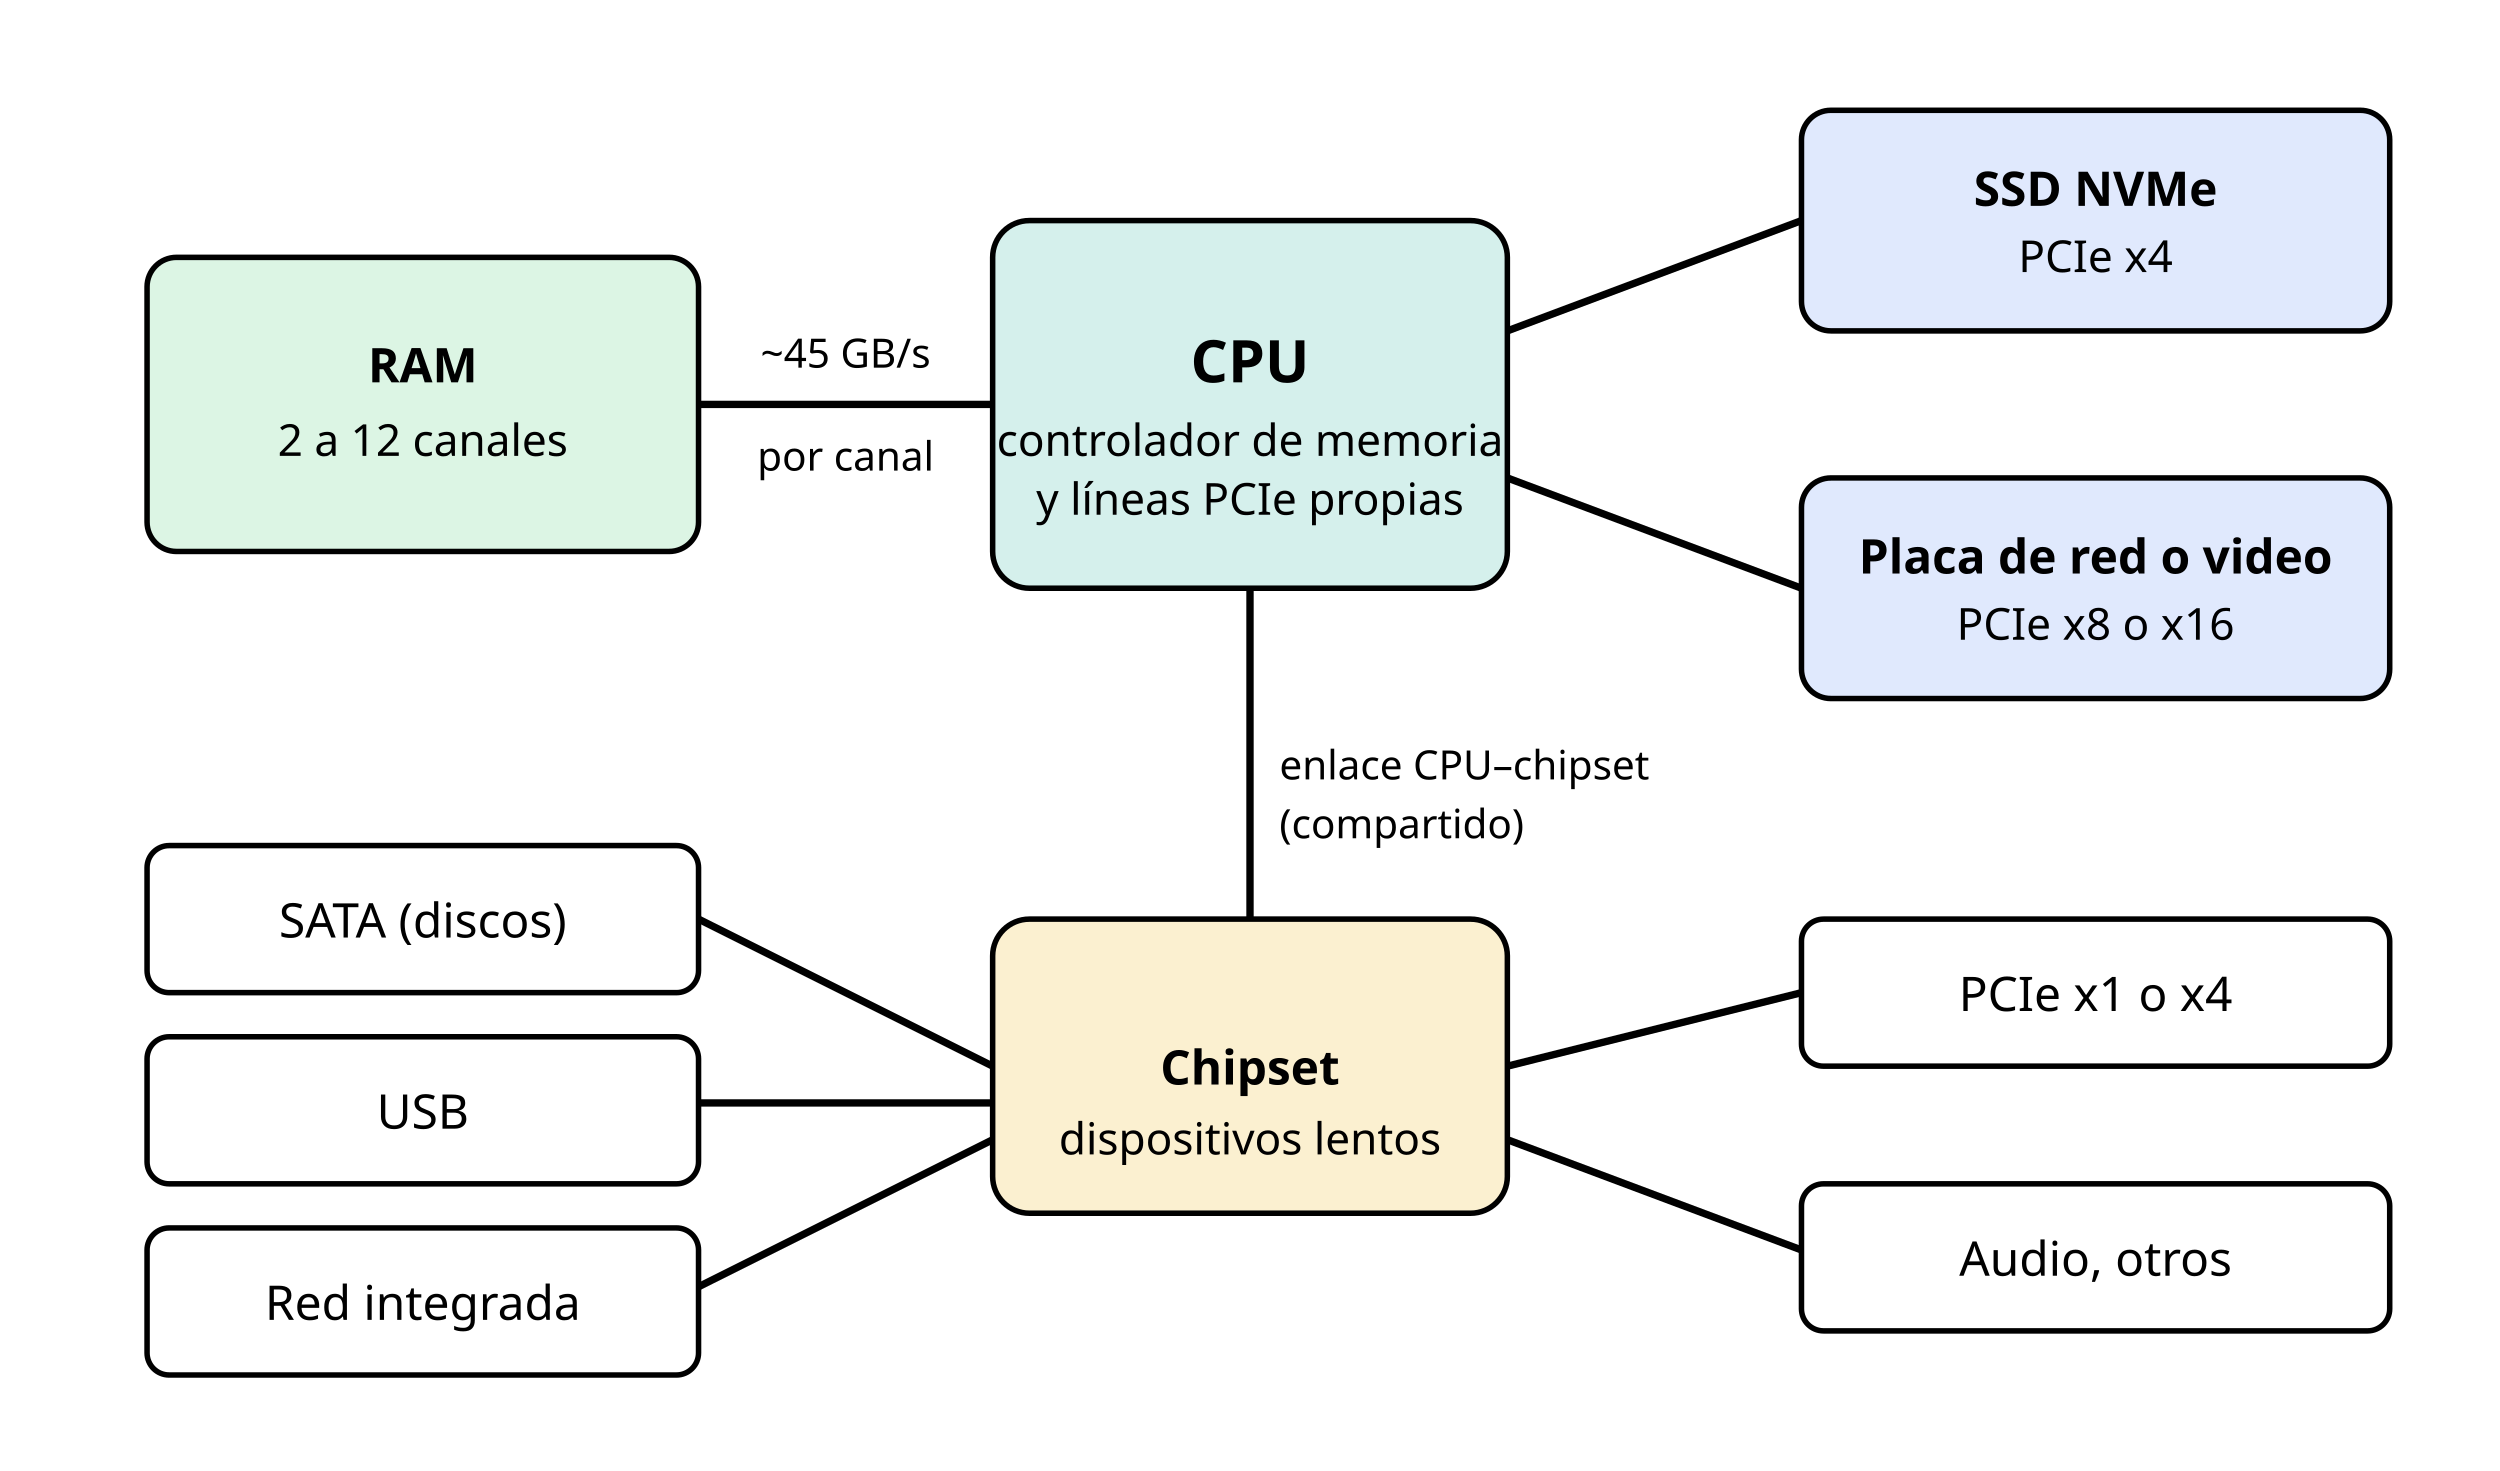
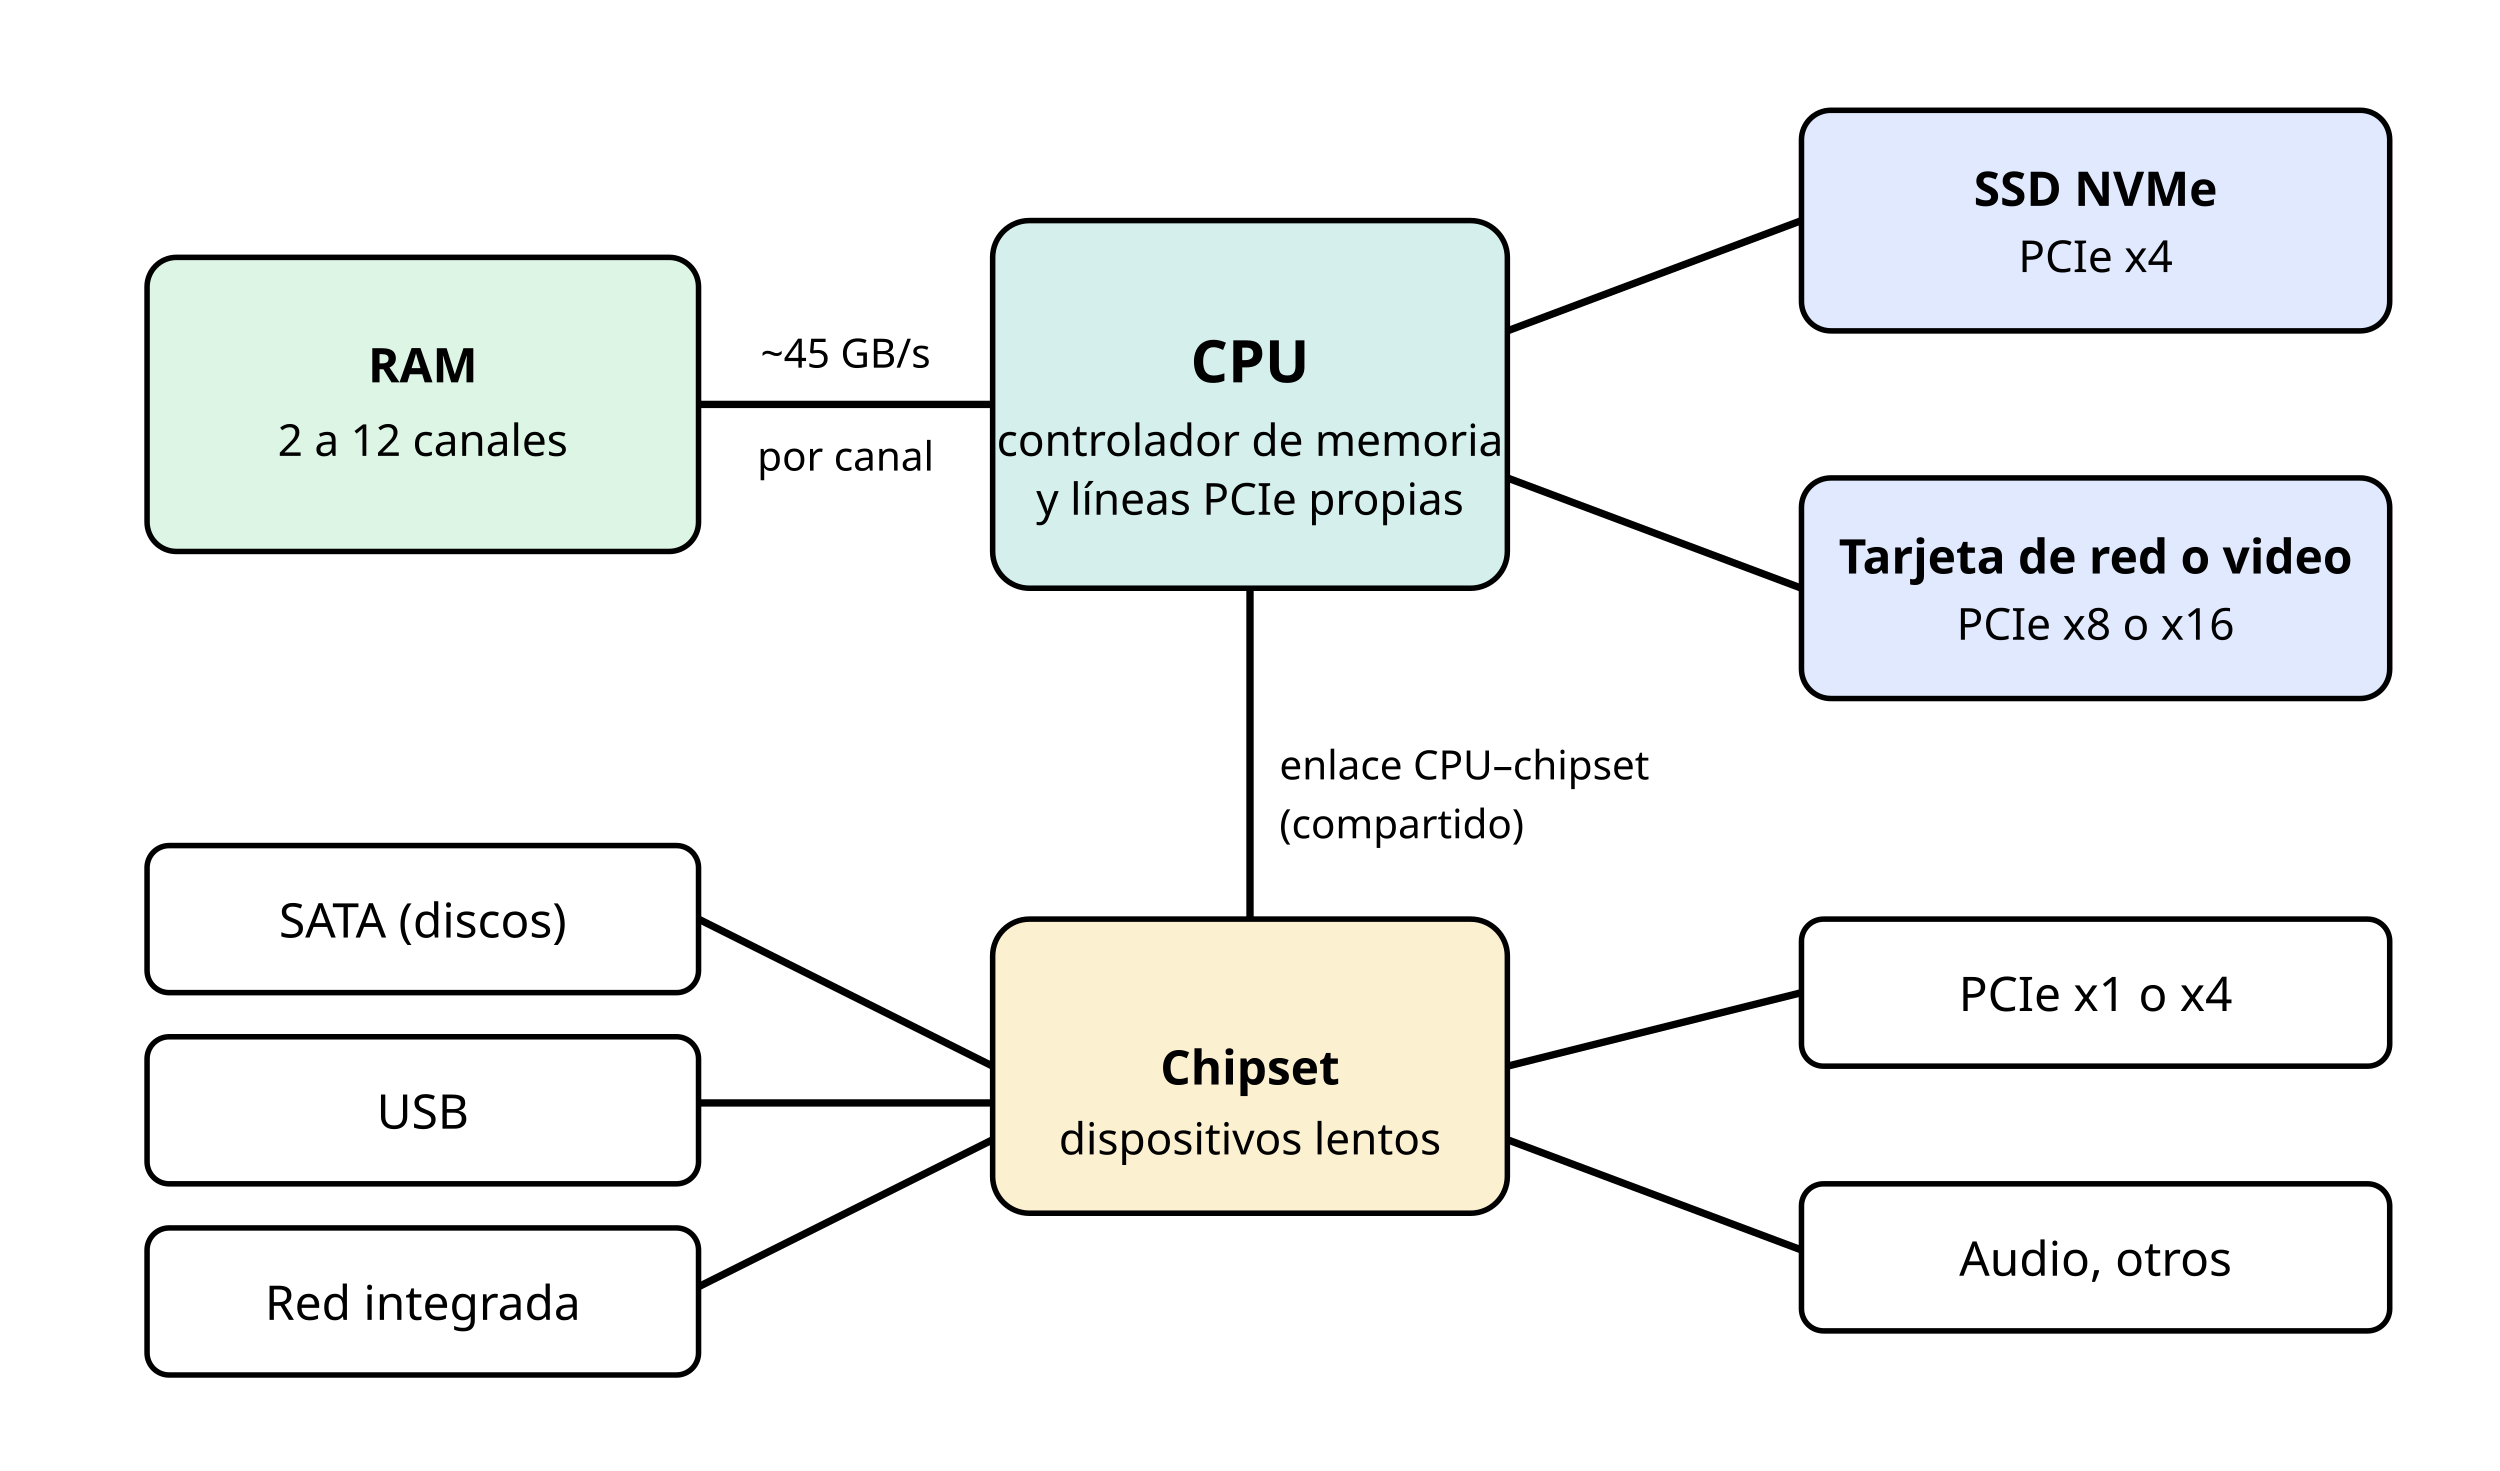
<svg xmlns="http://www.w3.org/2000/svg" viewBox="0 0 680 400" font-family="system-ui, sans-serif" font-size="13">
  <g stroke="currentColor" stroke-width="2" fill="none">
    <line x1="190" y1="110" x2="270" y2="110" />
    <line x1="410" y1="90" x2="490" y2="60" />
    <line x1="410" y1="130" x2="490" y2="160" />
    <line x1="340" y1="160" x2="340" y2="250" />
    <line x1="270" y1="290" x2="190" y2="250" />
    <line x1="270" y1="300" x2="190" y2="300" />
    <line x1="270" y1="310" x2="190" y2="350" />
    <line x1="410" y1="290" x2="490" y2="270" />
    <line x1="410" y1="310" x2="490" y2="340" />
  </g>
  <g stroke="currentColor" stroke-width="1.5">
    <rect x="270" y="60" width="140" height="100" rx="10" fill="var(--accent-soft, #d5f0ec)" />
    <rect x="40" y="70" width="150" height="80" rx="8" fill="var(--ok-soft, #dcf5e4)" />
    <rect x="490" y="30" width="160" height="60" rx="8" fill="var(--info-soft, #e0e9fd)" />
    <rect x="490" y="130" width="160" height="60" rx="8" fill="var(--info-soft, #e0e9fd)" />
    <rect x="270" y="250" width="140" height="80" rx="10" fill="var(--warn-soft, #fbf0d0)" />
    <rect x="40" y="230" width="150" height="40" rx="6" fill="var(--surface, #fff)" />
    <rect x="40" y="282" width="150" height="40" rx="6" fill="var(--surface, #fff)" />
    <rect x="40" y="334" width="150" height="40" rx="6" fill="var(--surface, #fff)" />
    <rect x="490" y="250" width="160" height="40" rx="6" fill="var(--surface, #fff)" />
    <rect x="490" y="322" width="160" height="40" rx="6" fill="var(--surface, #fff)" />
  </g>
  <g fill="currentColor">
    <text x="340" y="104" text-anchor="middle" font-weight="700" font-size="16">CPU</text>
    <text x="340" y="124" text-anchor="middle" font-size="12">controlador de memoria</text>
    <text x="340" y="140" text-anchor="middle" font-size="12">y líneas PCIe propias</text>
    <text x="115" y="104" text-anchor="middle" font-weight="700">RAM</text>
    <text x="115" y="124" text-anchor="middle" font-size="12">2 a 12 canales</text>
    <text x="230" y="100" text-anchor="middle" font-size="11">~45 GB/s</text>
    <text x="230" y="128" text-anchor="middle" font-size="11">por canal</text>
    <text x="570" y="56" text-anchor="middle" font-weight="600">SSD NVMe</text>
    <text x="570" y="74" text-anchor="middle" font-size="12">PCIe x4</text>
-     <text x="570" y="156" text-anchor="middle" font-weight="600">Placa de red o video</text>
+     <text x="570" y="156" text-anchor="middle" font-weight="600">Tarjeta de red o video</text>
    <text x="570" y="174" text-anchor="middle" font-size="12">PCIe x8 o x16</text>
    <text x="348" y="212" font-size="11">enlace CPU–chipset</text>
    <text x="348" y="228" font-size="11">(compartido)</text>
    <text x="340" y="295" text-anchor="middle" font-weight="700">Chipset</text>
    <text x="340" y="314" text-anchor="middle" font-size="12">dispositivos lentos</text>
    <text x="115" y="255" text-anchor="middle">SATA (discos)</text>
    <text x="115" y="307" text-anchor="middle">USB</text>
    <text x="115" y="359" text-anchor="middle">Red integrada</text>
    <text x="570" y="275" text-anchor="middle">PCIe x1 o x4</text>
    <text x="570" y="347" text-anchor="middle">Audio, otros</text>
  </g>
</svg>
